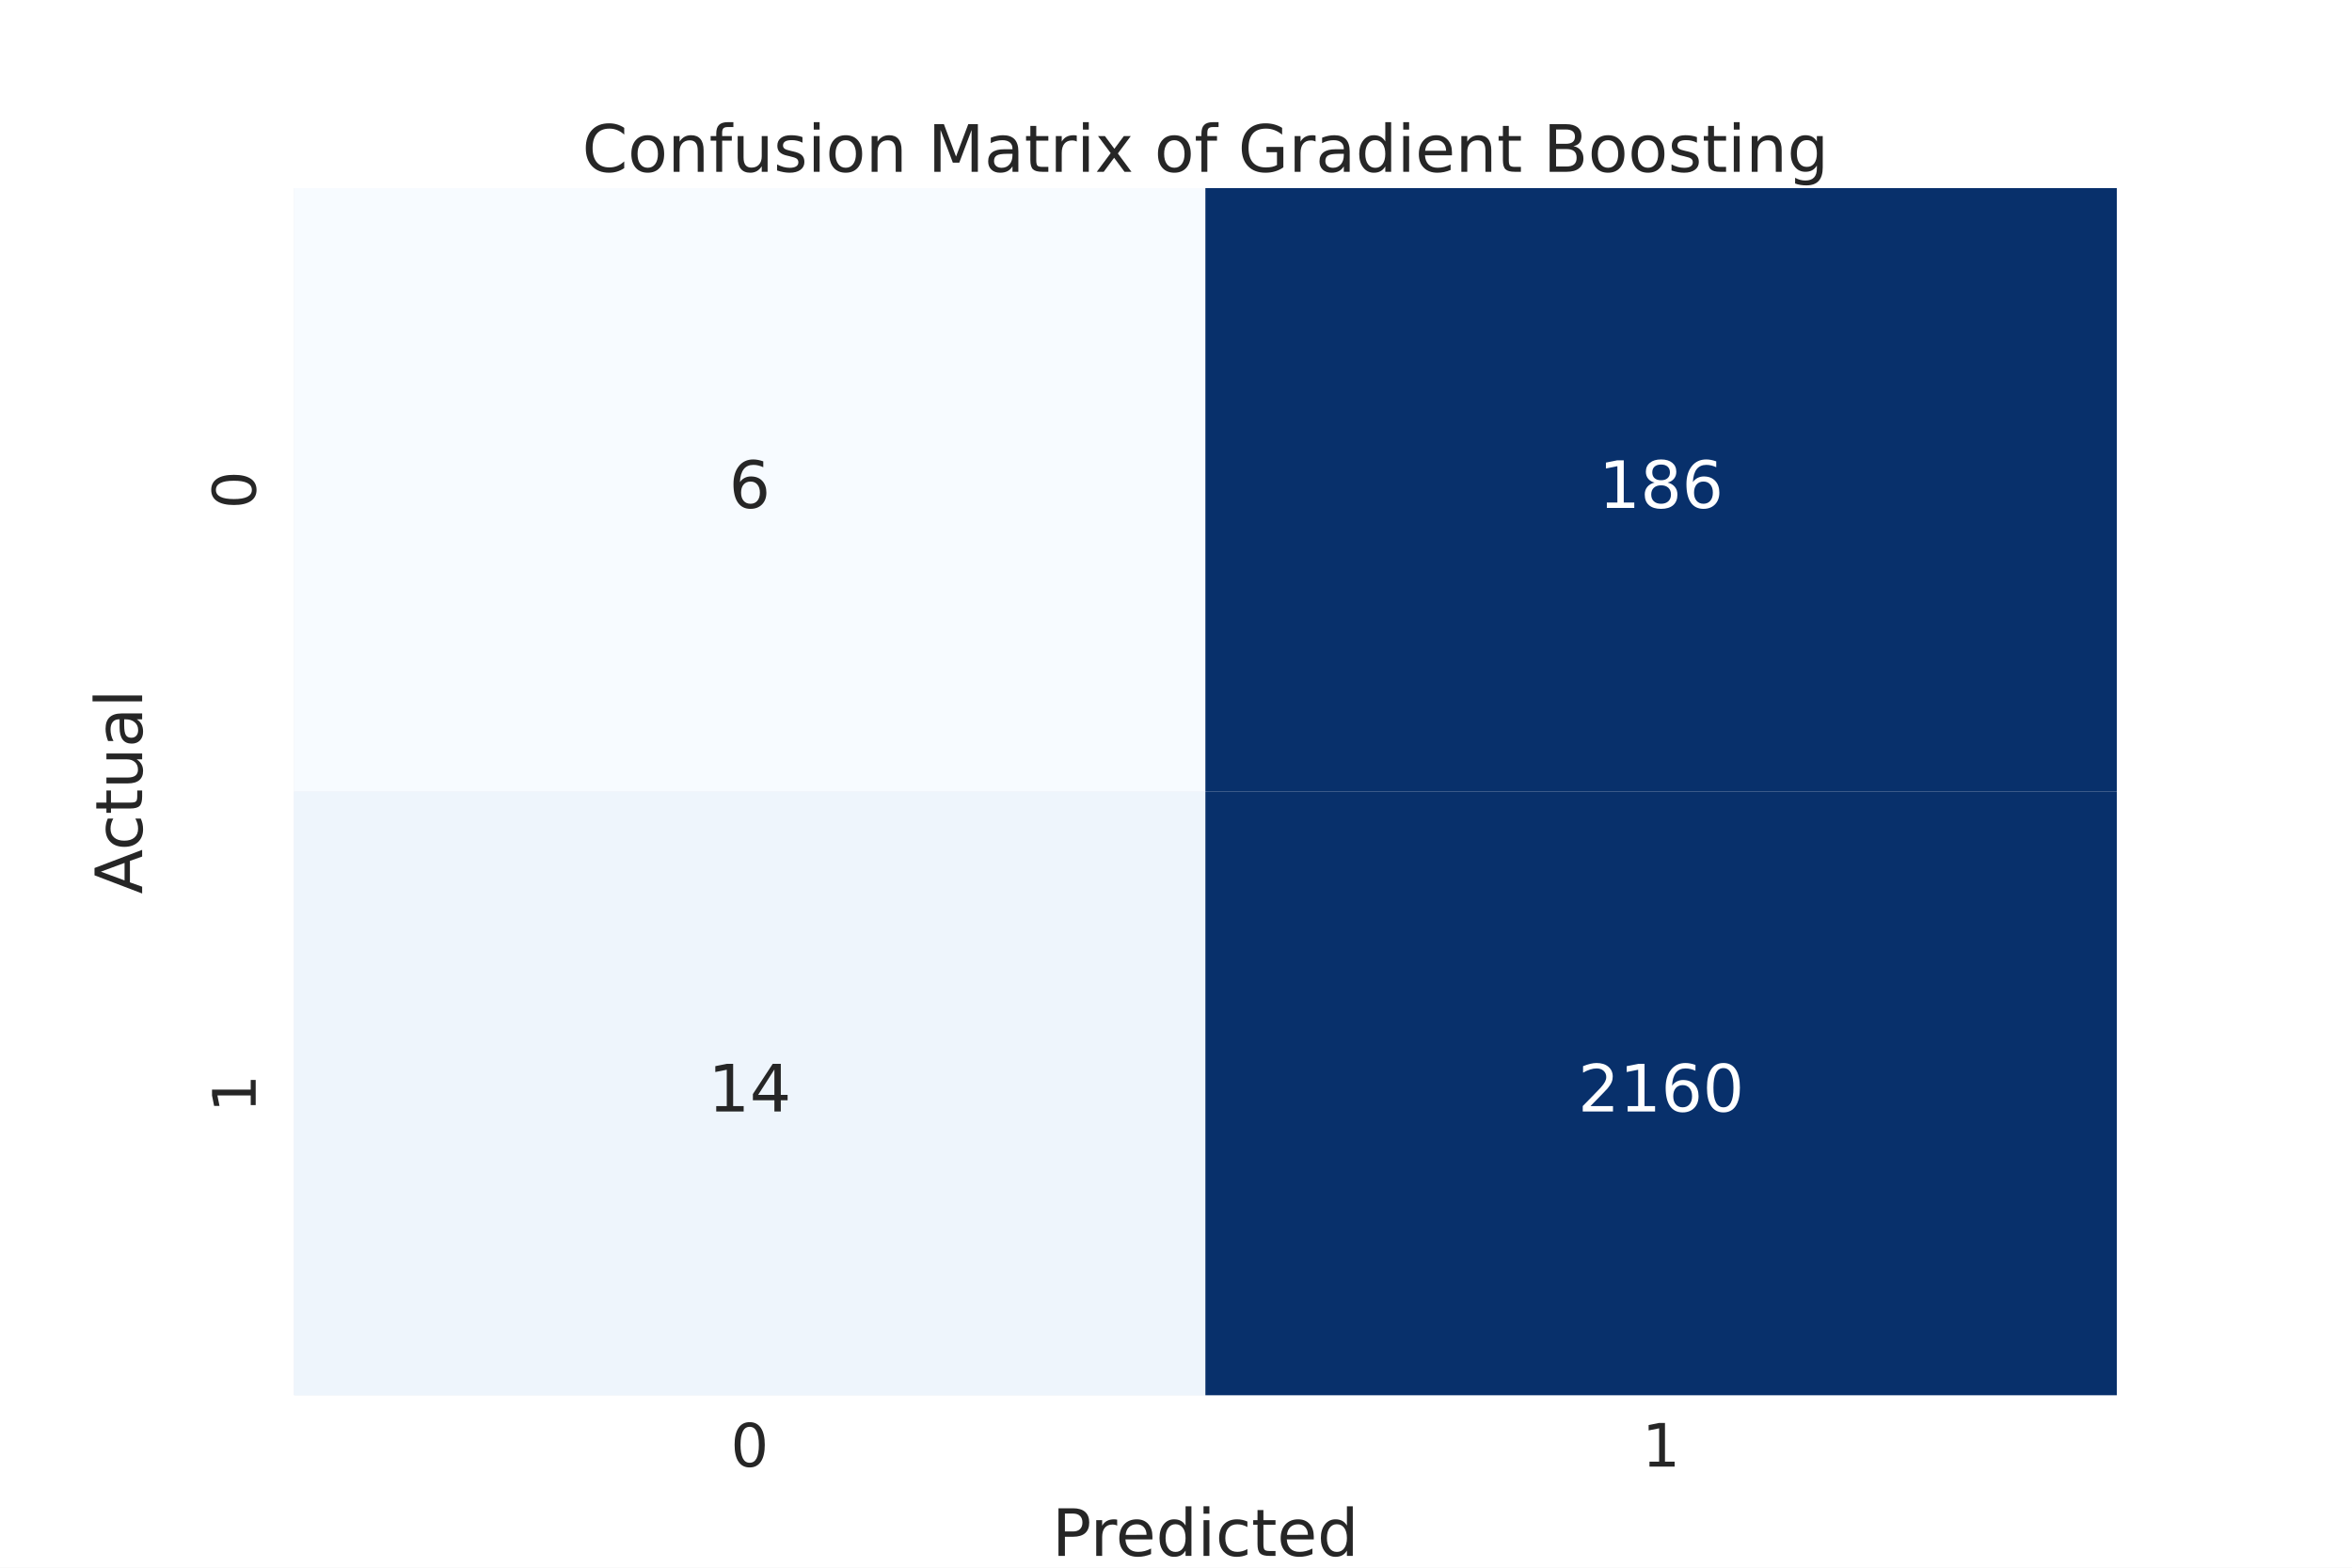
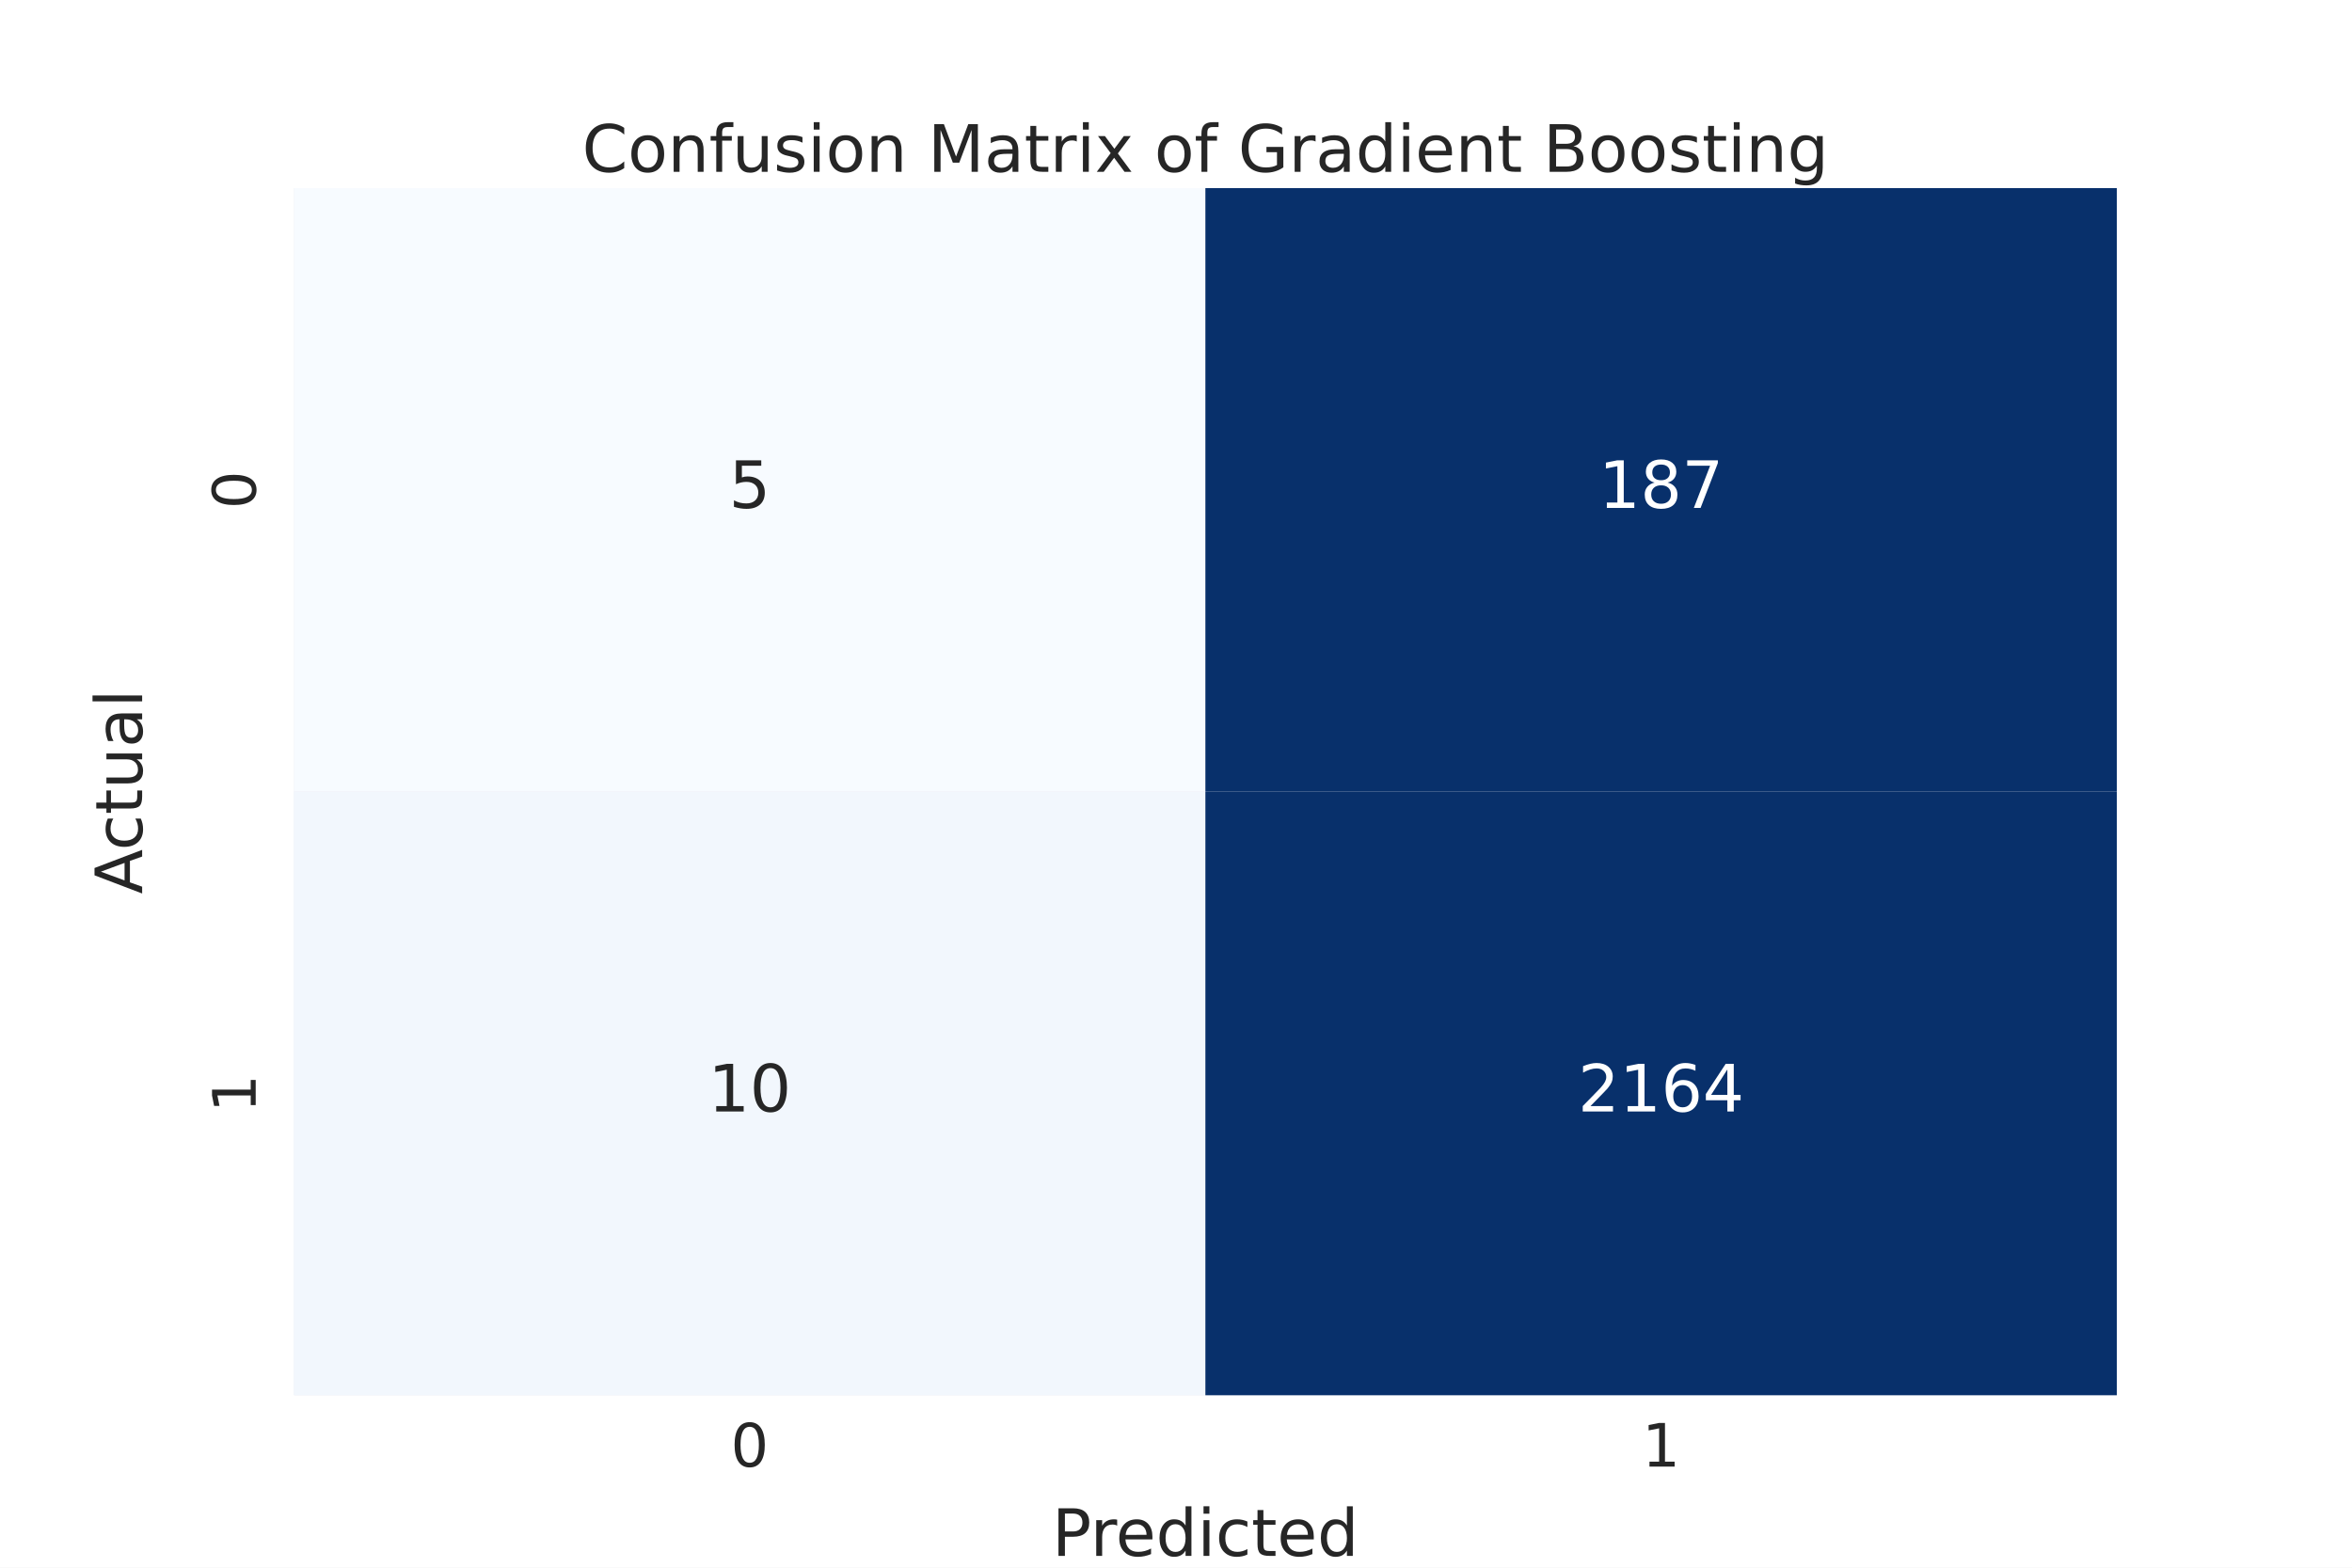
<svg xmlns="http://www.w3.org/2000/svg" xmlns:xlink="http://www.w3.org/1999/xlink" width="864pt" height="576pt" viewBox="0 0 864 576" version="1.1">
  <defs>
    <style type="text/css">*{stroke-linejoin: round; stroke-linecap: butt}</style>
  </defs>
  <g id="figure_1">
    <g id="patch_1">
      <path d="M 0 576  L 864 576  L 864 0  L 0 0  z " style="fill: #ffffff" />
    </g>
    <g id="axes_1">
      <g id="patch_2">
        <path d="M 108 512.64  L 777.6 512.64  L 777.6 69.12  L 108 69.12  z " style="fill: #eaeaf2" />
      </g>
      <g id="matplotlib.axis_1">
        <g id="xtick_1">
          <g id="text_1">
            <g style="fill: #262626" transform="translate(268.4013 538.8566) scale(0.22 -0.22)">
              <defs>
                <path id="DejaVuSans-30" d="M 2034 4250  Q 1547 4250 1301 3770  Q 1056 3291 1056 2328  Q 1056 1369 1301 889  Q 1547 409 2034 409  Q 2525 409 2770 889  Q 3016 1369 3016 2328  Q 3016 3291 2770 3770  Q 2525 4250 2034 4250  z M 2034 4750  Q 2819 4750 3233 4129  Q 3647 3509 3647 2328  Q 3647 1150 3233 529  Q 2819 -91 2034 -91  Q 1250 -91 836 529  Q 422 1150 422 2328  Q 422 3509 836 4129  Q 1250 4750 2034 4750  z " transform="scale(0.015625)" />
              </defs>
              <use xlink:href="#DejaVuSans-30" />
            </g>
          </g>
        </g>
        <g id="xtick_2">
          <g id="text_2">
            <g style="fill: #262626" transform="translate(603.2012 538.8566) scale(0.22 -0.22)">
              <defs>
                <path id="DejaVuSans-31" d="M 794 531  L 1825 531  L 1825 4091  L 703 3866  L 703 4441  L 1819 4666  L 2450 4666  L 2450 531  L 3481 531  L 3481 0  L 794 0  L 794 531  z " transform="scale(0.015625)" />
              </defs>
              <use xlink:href="#DejaVuSans-31" />
            </g>
          </g>
        </g>
        <g id="text_3">
          <g style="fill: #262626" transform="translate(386.4712 571.6681) scale(0.24 -0.24)">
            <defs>
              <path id="DejaVuSans-50" d="M 1259 4147  L 1259 2394  L 2053 2394  Q 2494 2394 2734 2622  Q 2975 2850 2975 3272  Q 2975 3691 2734 3919  Q 2494 4147 2053 4147  L 1259 4147  z M 628 4666  L 2053 4666  Q 2838 4666 3239 4311  Q 3641 3956 3641 3272  Q 3641 2581 3239 2228  Q 2838 1875 2053 1875  L 1259 1875  L 1259 0  L 628 0  L 628 4666  z " transform="scale(0.015625)" />
              <path id="DejaVuSans-72" d="M 2631 2963  Q 2534 3019 2420 3045  Q 2306 3072 2169 3072  Q 1681 3072 1420 2755  Q 1159 2438 1159 1844  L 1159 0  L 581 0  L 581 3500  L 1159 3500  L 1159 2956  Q 1341 3275 1631 3429  Q 1922 3584 2338 3584  Q 2397 3584 2469 3576  Q 2541 3569 2628 3553  L 2631 2963  z " transform="scale(0.015625)" />
              <path id="DejaVuSans-65" d="M 3597 1894  L 3597 1613  L 953 1613  Q 991 1019 1311 708  Q 1631 397 2203 397  Q 2534 397 2845 478  Q 3156 559 3463 722  L 3463 178  Q 3153 47 2828 -22  Q 2503 -91 2169 -91  Q 1331 -91 842 396  Q 353 884 353 1716  Q 353 2575 817 3079  Q 1281 3584 2069 3584  Q 2775 3584 3186 3129  Q 3597 2675 3597 1894  z M 3022 2063  Q 3016 2534 2758 2815  Q 2500 3097 2075 3097  Q 1594 3097 1305 2825  Q 1016 2553 972 2059  L 3022 2063  z " transform="scale(0.015625)" />
              <path id="DejaVuSans-64" d="M 2906 2969  L 2906 4863  L 3481 4863  L 3481 0  L 2906 0  L 2906 525  Q 2725 213 2448 61  Q 2172 -91 1784 -91  Q 1150 -91 751 415  Q 353 922 353 1747  Q 353 2572 751 3078  Q 1150 3584 1784 3584  Q 2172 3584 2448 3432  Q 2725 3281 2906 2969  z M 947 1747  Q 947 1113 1208 752  Q 1469 391 1925 391  Q 2381 391 2643 752  Q 2906 1113 2906 1747  Q 2906 2381 2643 2742  Q 2381 3103 1925 3103  Q 1469 3103 1208 2742  Q 947 2381 947 1747  z " transform="scale(0.015625)" />
              <path id="DejaVuSans-69" d="M 603 3500  L 1178 3500  L 1178 0  L 603 0  L 603 3500  z M 603 4863  L 1178 4863  L 1178 4134  L 603 4134  L 603 4863  z " transform="scale(0.015625)" />
              <path id="DejaVuSans-63" d="M 3122 3366  L 3122 2828  Q 2878 2963 2633 3030  Q 2388 3097 2138 3097  Q 1578 3097 1268 2742  Q 959 2388 959 1747  Q 959 1106 1268 751  Q 1578 397 2138 397  Q 2388 397 2633 464  Q 2878 531 3122 666  L 3122 134  Q 2881 22 2623 -34  Q 2366 -91 2075 -91  Q 1284 -91 818 406  Q 353 903 353 1747  Q 353 2603 823 3093  Q 1294 3584 2113 3584  Q 2378 3584 2631 3529  Q 2884 3475 3122 3366  z " transform="scale(0.015625)" />
              <path id="DejaVuSans-74" d="M 1172 4494  L 1172 3500  L 2356 3500  L 2356 3053  L 1172 3053  L 1172 1153  Q 1172 725 1289 603  Q 1406 481 1766 481  L 2356 481  L 2356 0  L 1766 0  Q 1100 0 847 248  Q 594 497 594 1153  L 594 3053  L 172 3053  L 172 3500  L 594 3500  L 594 4494  L 1172 4494  z " transform="scale(0.015625)" />
            </defs>
            <use xlink:href="#DejaVuSans-50" />
            <use xlink:href="#DejaVuSans-72" x="58.553" />
            <use xlink:href="#DejaVuSans-65" x="97.416" />
            <use xlink:href="#DejaVuSans-64" x="158.939" />
            <use xlink:href="#DejaVuSans-69" x="222.416" />
            <use xlink:href="#DejaVuSans-63" x="250.199" />
            <use xlink:href="#DejaVuSans-74" x="305.18" />
            <use xlink:href="#DejaVuSans-65" x="344.389" />
            <use xlink:href="#DejaVuSans-64" x="405.912" />
          </g>
        </g>
      </g>
      <g id="matplotlib.axis_2">
        <g id="ytick_1">
          <g id="text_4">
            <g style="fill: #262626" transform="translate(93.92469 186.9988) rotate(-90) scale(0.22 -0.22)">
              <use xlink:href="#DejaVuSans-30" />
            </g>
          </g>
        </g>
        <g id="ytick_2">
          <g id="text_5">
            <g style="fill: #262626" transform="translate(93.92469 408.7588) rotate(-90) scale(0.22 -0.22)">
              <use xlink:href="#DejaVuSans-31" />
            </g>
          </g>
        </g>
        <g id="text_6">
          <g style="fill: #262626" transform="translate(52.21688 328.4737) rotate(-90) scale(0.24 -0.24)">
            <defs>
              <path id="DejaVuSans-41" d="M 2188 4044  L 1331 1722  L 3047 1722  L 2188 4044  z M 1831 4666  L 2547 4666  L 4325 0  L 3669 0  L 3244 1197  L 1141 1197  L 716 0  L 50 0  L 1831 4666  z " transform="scale(0.015625)" />
              <path id="DejaVuSans-75" d="M 544 1381  L 544 3500  L 1119 3500  L 1119 1403  Q 1119 906 1312 657  Q 1506 409 1894 409  Q 2359 409 2629 706  Q 2900 1003 2900 1516  L 2900 3500  L 3475 3500  L 3475 0  L 2900 0  L 2900 538  Q 2691 219 2414 64  Q 2138 -91 1772 -91  Q 1169 -91 856 284  Q 544 659 544 1381  z M 1991 3584  L 1991 3584  z " transform="scale(0.015625)" />
              <path id="DejaVuSans-61" d="M 2194 1759  Q 1497 1759 1228 1600  Q 959 1441 959 1056  Q 959 750 1161 570  Q 1363 391 1709 391  Q 2188 391 2477 730  Q 2766 1069 2766 1631  L 2766 1759  L 2194 1759  z M 3341 1997  L 3341 0  L 2766 0  L 2766 531  Q 2569 213 2275 61  Q 1981 -91 1556 -91  Q 1019 -91 701 211  Q 384 513 384 1019  Q 384 1609 779 1909  Q 1175 2209 1959 2209  L 2766 2209  L 2766 2266  Q 2766 2663 2505 2880  Q 2244 3097 1772 3097  Q 1472 3097 1187 3025  Q 903 2953 641 2809  L 641 3341  Q 956 3463 1253 3523  Q 1550 3584 1831 3584  Q 2591 3584 2966 3190  Q 3341 2797 3341 1997  z " transform="scale(0.015625)" />
              <path id="DejaVuSans-6c" d="M 603 4863  L 1178 4863  L 1178 0  L 603 0  L 603 4863  z " transform="scale(0.015625)" />
            </defs>
            <use xlink:href="#DejaVuSans-41" />
            <use xlink:href="#DejaVuSans-63" x="66.658" />
            <use xlink:href="#DejaVuSans-74" x="121.639" />
            <use xlink:href="#DejaVuSans-75" x="160.848" />
            <use xlink:href="#DejaVuSans-61" x="224.227" />
            <use xlink:href="#DejaVuSans-6c" x="285.506" />
          </g>
        </g>
      </g>
      <g id="QuadMesh_1">
-         <path d="M 108 69.12  L 442.8 69.12  L 442.8 290.88  L 108 290.88  L 108 69.12  " clip-path="url(#p52b30aff35)" style="fill: #f7fbff" />
-         <path d="M 442.8 69.12  L 777.6 69.12  L 777.6 290.88  L 442.8 290.88  L 442.8 69.12  " clip-path="url(#p52b30aff35)" style="fill: #08306b" />
-         <path d="M 108 290.88  L 442.8 290.88  L 442.8 512.64  L 108 512.64  L 108 290.88  " clip-path="url(#p52b30aff35)" style="fill: #eef5fc" />
-         <path d="M 442.8 290.88  L 777.6 290.88  L 777.6 512.64  L 442.8 512.64  L 442.8 290.88  " clip-path="url(#p52b30aff35)" style="fill: #08306b" />
+         <path d="M 108 69.12  L 442.8 69.12  L 442.8 290.88  L 108 290.88  L 108 69.12  " clip-path="url(#p76ff029328)" style="fill: #f7fbff" />
+         <path d="M 442.8 69.12  L 777.6 69.12  L 777.6 290.88  L 442.8 290.88  L 442.8 69.12  " clip-path="url(#p76ff029328)" style="fill: #08306b" />
+         <path d="M 108 290.88  L 442.8 290.88  L 442.8 512.64  L 108 512.64  L 108 290.88  " clip-path="url(#p76ff029328)" style="fill: #f2f7fd" />
+         <path d="M 442.8 290.88  L 777.6 290.88  L 777.6 512.64  L 442.8 512.64  L 442.8 290.88  " clip-path="url(#p76ff029328)" style="fill: #08306b" />
      </g>
      <g id="text_7">
        <g style="fill: #262626" transform="translate(267.765 186.6225) scale(0.24 -0.24)">
          <defs>
-             <path id="DejaVuSans-36" d="M 2113 2584  Q 1688 2584 1439 2293  Q 1191 2003 1191 1497  Q 1191 994 1439 701  Q 1688 409 2113 409  Q 2538 409 2786 701  Q 3034 994 3034 1497  Q 3034 2003 2786 2293  Q 2538 2584 2113 2584  z M 3366 4563  L 3366 3988  Q 3128 4100 2886 4159  Q 2644 4219 2406 4219  Q 1781 4219 1451 3797  Q 1122 3375 1075 2522  Q 1259 2794 1537 2939  Q 1816 3084 2150 3084  Q 2853 3084 3261 2657  Q 3669 2231 3669 1497  Q 3669 778 3244 343  Q 2819 -91 2113 -91  Q 1303 -91 875 529  Q 447 1150 447 2328  Q 447 3434 972 4092  Q 1497 4750 2381 4750  Q 2619 4750 2861 4703  Q 3103 4656 3366 4563  z " transform="scale(0.015625)" />
+             <path id="DejaVuSans-35" d="M 691 4666  L 3169 4666  L 3169 4134  L 1269 4134  L 1269 2991  Q 1406 3038 1543 3061  Q 1681 3084 1819 3084  Q 2600 3084 3056 2656  Q 3513 2228 3513 1497  Q 3513 744 3044 326  Q 2575 -91 1722 -91  Q 1428 -91 1123 -41  Q 819 9 494 109  L 494 744  Q 775 591 1075 516  Q 1375 441 1709 441  Q 2250 441 2565 725  Q 2881 1009 2881 1497  Q 2881 1984 2565 2268  Q 2250 2553 1709 2553  Q 1456 2553 1204 2497  Q 953 2441 691 2322  L 691 4666  z " transform="scale(0.015625)" />
          </defs>
-           <use xlink:href="#DejaVuSans-36" />
+           <use xlink:href="#DejaVuSans-35" />
        </g>
      </g>
      <g id="text_8">
        <g style="fill: #ffffff" transform="translate(587.295 186.6225) scale(0.24 -0.24)">
          <defs>
            <path id="DejaVuSans-38" d="M 2034 2216  Q 1584 2216 1326 1975  Q 1069 1734 1069 1313  Q 1069 891 1326 650  Q 1584 409 2034 409  Q 2484 409 2743 651  Q 3003 894 3003 1313  Q 3003 1734 2745 1975  Q 2488 2216 2034 2216  z M 1403 2484  Q 997 2584 770 2862  Q 544 3141 544 3541  Q 544 4100 942 4425  Q 1341 4750 2034 4750  Q 2731 4750 3128 4425  Q 3525 4100 3525 3541  Q 3525 3141 3298 2862  Q 3072 2584 2669 2484  Q 3125 2378 3379 2068  Q 3634 1759 3634 1313  Q 3634 634 3220 271  Q 2806 -91 2034 -91  Q 1263 -91 848 271  Q 434 634 434 1313  Q 434 1759 690 2068  Q 947 2378 1403 2484  z M 1172 3481  Q 1172 3119 1398 2916  Q 1625 2713 2034 2713  Q 2441 2713 2670 2916  Q 2900 3119 2900 3481  Q 2900 3844 2670 4047  Q 2441 4250 2034 4250  Q 1625 4250 1398 4047  Q 1172 3844 1172 3481  z " transform="scale(0.015625)" />
+             <path id="DejaVuSans-37" d="M 525 4666  L 3525 4666  L 3525 4397  L 1831 0  L 1172 0  L 2766 4134  L 525 4134  L 525 4666  z " transform="scale(0.015625)" />
          </defs>
          <use xlink:href="#DejaVuSans-31" />
          <use xlink:href="#DejaVuSans-38" x="63.623" />
-           <use xlink:href="#DejaVuSans-36" x="127.246" />
+           <use xlink:href="#DejaVuSans-37" x="127.246" />
        </g>
      </g>
      <g id="text_9">
        <g style="fill: #262626" transform="translate(260.13 408.3825) scale(0.24 -0.24)">
-           <defs>
-             <path id="DejaVuSans-34" d="M 2419 4116  L 825 1625  L 2419 1625  L 2419 4116  z M 2253 4666  L 3047 4666  L 3047 1625  L 3713 1625  L 3713 1100  L 3047 1100  L 3047 0  L 2419 0  L 2419 1100  L 313 1100  L 313 1709  L 2253 4666  z " transform="scale(0.015625)" />
-           </defs>
          <use xlink:href="#DejaVuSans-31" />
-           <use xlink:href="#DejaVuSans-34" x="63.623" />
+           <use xlink:href="#DejaVuSans-30" x="63.623" />
        </g>
      </g>
      <g id="text_10">
        <g style="fill: #ffffff" transform="translate(579.66 408.3825) scale(0.24 -0.24)">
          <defs>
            <path id="DejaVuSans-32" d="M 1228 531  L 3431 531  L 3431 0  L 469 0  L 469 531  Q 828 903 1448 1529  Q 2069 2156 2228 2338  Q 2531 2678 2651 2914  Q 2772 3150 2772 3378  Q 2772 3750 2511 3984  Q 2250 4219 1831 4219  Q 1534 4219 1204 4116  Q 875 4013 500 3803  L 500 4441  Q 881 4594 1212 4672  Q 1544 4750 1819 4750  Q 2544 4750 2975 4387  Q 3406 4025 3406 3419  Q 3406 3131 3298 2873  Q 3191 2616 2906 2266  Q 2828 2175 2409 1742  Q 1991 1309 1228 531  z " transform="scale(0.015625)" />
+             <path id="DejaVuSans-36" d="M 2113 2584  Q 1688 2584 1439 2293  Q 1191 2003 1191 1497  Q 1191 994 1439 701  Q 1688 409 2113 409  Q 2538 409 2786 701  Q 3034 994 3034 1497  Q 3034 2003 2786 2293  Q 2538 2584 2113 2584  z M 3366 4563  L 3366 3988  Q 3128 4100 2886 4159  Q 2644 4219 2406 4219  Q 1781 4219 1451 3797  Q 1122 3375 1075 2522  Q 1259 2794 1537 2939  Q 1816 3084 2150 3084  Q 2853 3084 3261 2657  Q 3669 2231 3669 1497  Q 3669 778 3244 343  Q 2819 -91 2113 -91  Q 1303 -91 875 529  Q 447 1150 447 2328  Q 447 3434 972 4092  Q 1497 4750 2381 4750  Q 2619 4750 2861 4703  Q 3103 4656 3366 4563  z " transform="scale(0.015625)" />
+             <path id="DejaVuSans-34" d="M 2419 4116  L 825 1625  L 2419 1625  L 2419 4116  z M 2253 4666  L 3047 4666  L 3047 1625  L 3713 1625  L 3713 1100  L 3047 1100  L 3047 0  L 2419 0  L 2419 1100  L 313 1100  L 313 1709  L 2253 4666  z " transform="scale(0.015625)" />
          </defs>
          <use xlink:href="#DejaVuSans-32" />
          <use xlink:href="#DejaVuSans-31" x="63.623" />
          <use xlink:href="#DejaVuSans-36" x="127.246" />
-           <use xlink:href="#DejaVuSans-30" x="190.869" />
+           <use xlink:href="#DejaVuSans-34" x="190.869" />
        </g>
      </g>
      <g id="text_11">
        <g style="fill: #262626" transform="translate(213.8475 63.12) scale(0.24 -0.24)">
          <defs>
            <path id="DejaVuSans-43" d="M 4122 4306  L 4122 3641  Q 3803 3938 3442 4084  Q 3081 4231 2675 4231  Q 1875 4231 1450 3742  Q 1025 3253 1025 2328  Q 1025 1406 1450 917  Q 1875 428 2675 428  Q 3081 428 3442 575  Q 3803 722 4122 1019  L 4122 359  Q 3791 134 3420 21  Q 3050 -91 2638 -91  Q 1578 -91 968 557  Q 359 1206 359 2328  Q 359 3453 968 4101  Q 1578 4750 2638 4750  Q 3056 4750 3426 4639  Q 3797 4528 4122 4306  z " transform="scale(0.015625)" />
            <path id="DejaVuSans-6f" d="M 1959 3097  Q 1497 3097 1228 2736  Q 959 2375 959 1747  Q 959 1119 1226 758  Q 1494 397 1959 397  Q 2419 397 2687 759  Q 2956 1122 2956 1747  Q 2956 2369 2687 2733  Q 2419 3097 1959 3097  z M 1959 3584  Q 2709 3584 3137 3096  Q 3566 2609 3566 1747  Q 3566 888 3137 398  Q 2709 -91 1959 -91  Q 1206 -91 779 398  Q 353 888 353 1747  Q 353 2609 779 3096  Q 1206 3584 1959 3584  z " transform="scale(0.015625)" />
            <path id="DejaVuSans-6e" d="M 3513 2113  L 3513 0  L 2938 0  L 2938 2094  Q 2938 2591 2744 2837  Q 2550 3084 2163 3084  Q 1697 3084 1428 2787  Q 1159 2491 1159 1978  L 1159 0  L 581 0  L 581 3500  L 1159 3500  L 1159 2956  Q 1366 3272 1645 3428  Q 1925 3584 2291 3584  Q 2894 3584 3203 3211  Q 3513 2838 3513 2113  z " transform="scale(0.015625)" />
            <path id="DejaVuSans-66" d="M 2375 4863  L 2375 4384  L 1825 4384  Q 1516 4384 1395 4259  Q 1275 4134 1275 3809  L 1275 3500  L 2222 3500  L 2222 3053  L 1275 3053  L 1275 0  L 697 0  L 697 3053  L 147 3053  L 147 3500  L 697 3500  L 697 3744  Q 697 4328 969 4595  Q 1241 4863 1831 4863  L 2375 4863  z " transform="scale(0.015625)" />
            <path id="DejaVuSans-73" d="M 2834 3397  L 2834 2853  Q 2591 2978 2328 3040  Q 2066 3103 1784 3103  Q 1356 3103 1142 2972  Q 928 2841 928 2578  Q 928 2378 1081 2264  Q 1234 2150 1697 2047  L 1894 2003  Q 2506 1872 2764 1633  Q 3022 1394 3022 966  Q 3022 478 2636 193  Q 2250 -91 1575 -91  Q 1294 -91 989 -36  Q 684 19 347 128  L 347 722  Q 666 556 975 473  Q 1284 391 1588 391  Q 1994 391 2212 530  Q 2431 669 2431 922  Q 2431 1156 2273 1281  Q 2116 1406 1581 1522  L 1381 1569  Q 847 1681 609 1914  Q 372 2147 372 2553  Q 372 3047 722 3315  Q 1072 3584 1716 3584  Q 2034 3584 2315 3537  Q 2597 3491 2834 3397  z " transform="scale(0.015625)" />
            <path id="DejaVuSans-20" transform="scale(0.015625)" />
            <path id="DejaVuSans-4d" d="M 628 4666  L 1569 4666  L 2759 1491  L 3956 4666  L 4897 4666  L 4897 0  L 4281 0  L 4281 4097  L 3078 897  L 2444 897  L 1241 4097  L 1241 0  L 628 0  L 628 4666  z " transform="scale(0.015625)" />
            <path id="DejaVuSans-78" d="M 3513 3500  L 2247 1797  L 3578 0  L 2900 0  L 1881 1375  L 863 0  L 184 0  L 1544 1831  L 300 3500  L 978 3500  L 1906 2253  L 2834 3500  L 3513 3500  z " transform="scale(0.015625)" />
            <path id="DejaVuSans-47" d="M 3809 666  L 3809 1919  L 2778 1919  L 2778 2438  L 4434 2438  L 4434 434  Q 4069 175 3628 42  Q 3188 -91 2688 -91  Q 1594 -91 976 548  Q 359 1188 359 2328  Q 359 3472 976 4111  Q 1594 4750 2688 4750  Q 3144 4750 3555 4637  Q 3966 4525 4313 4306  L 4313 3634  Q 3963 3931 3569 4081  Q 3175 4231 2741 4231  Q 1884 4231 1454 3753  Q 1025 3275 1025 2328  Q 1025 1384 1454 906  Q 1884 428 2741 428  Q 3075 428 3337 486  Q 3600 544 3809 666  z " transform="scale(0.015625)" />
            <path id="DejaVuSans-42" d="M 1259 2228  L 1259 519  L 2272 519  Q 2781 519 3026 730  Q 3272 941 3272 1375  Q 3272 1813 3026 2020  Q 2781 2228 2272 2228  L 1259 2228  z M 1259 4147  L 1259 2741  L 2194 2741  Q 2656 2741 2882 2914  Q 3109 3088 3109 3444  Q 3109 3797 2882 3972  Q 2656 4147 2194 4147  L 1259 4147  z M 628 4666  L 2241 4666  Q 2963 4666 3353 4366  Q 3744 4066 3744 3513  Q 3744 3084 3544 2831  Q 3344 2578 2956 2516  Q 3422 2416 3680 2098  Q 3938 1781 3938 1306  Q 3938 681 3513 340  Q 3088 0 2303 0  L 628 0  L 628 4666  z " transform="scale(0.015625)" />
            <path id="DejaVuSans-67" d="M 2906 1791  Q 2906 2416 2648 2759  Q 2391 3103 1925 3103  Q 1463 3103 1205 2759  Q 947 2416 947 1791  Q 947 1169 1205 825  Q 1463 481 1925 481  Q 2391 481 2648 825  Q 2906 1169 2906 1791  z M 3481 434  Q 3481 -459 3084 -895  Q 2688 -1331 1869 -1331  Q 1566 -1331 1297 -1286  Q 1028 -1241 775 -1147  L 775 -588  Q 1028 -725 1275 -790  Q 1522 -856 1778 -856  Q 2344 -856 2625 -561  Q 2906 -266 2906 331  L 2906 616  Q 2728 306 2450 153  Q 2172 0 1784 0  Q 1141 0 747 490  Q 353 981 353 1791  Q 353 2603 747 3093  Q 1141 3584 1784 3584  Q 2172 3584 2450 3431  Q 2728 3278 2906 2969  L 2906 3500  L 3481 3500  L 3481 434  z " transform="scale(0.015625)" />
          </defs>
          <use xlink:href="#DejaVuSans-43" />
          <use xlink:href="#DejaVuSans-6f" x="69.824" />
          <use xlink:href="#DejaVuSans-6e" x="131.006" />
          <use xlink:href="#DejaVuSans-66" x="194.385" />
          <use xlink:href="#DejaVuSans-75" x="229.59" />
          <use xlink:href="#DejaVuSans-73" x="292.969" />
          <use xlink:href="#DejaVuSans-69" x="345.068" />
          <use xlink:href="#DejaVuSans-6f" x="372.852" />
          <use xlink:href="#DejaVuSans-6e" x="434.033" />
          <use xlink:href="#DejaVuSans-20" x="497.412" />
          <use xlink:href="#DejaVuSans-4d" x="529.199" />
          <use xlink:href="#DejaVuSans-61" x="615.479" />
          <use xlink:href="#DejaVuSans-74" x="676.758" />
          <use xlink:href="#DejaVuSans-72" x="715.967" />
          <use xlink:href="#DejaVuSans-69" x="757.08" />
          <use xlink:href="#DejaVuSans-78" x="784.863" />
          <use xlink:href="#DejaVuSans-20" x="844.043" />
          <use xlink:href="#DejaVuSans-6f" x="875.83" />
          <use xlink:href="#DejaVuSans-66" x="937.012" />
          <use xlink:href="#DejaVuSans-20" x="972.217" />
          <use xlink:href="#DejaVuSans-47" x="1004.004" />
          <use xlink:href="#DejaVuSans-72" x="1081.494" />
          <use xlink:href="#DejaVuSans-61" x="1122.607" />
          <use xlink:href="#DejaVuSans-64" x="1183.887" />
          <use xlink:href="#DejaVuSans-69" x="1247.363" />
          <use xlink:href="#DejaVuSans-65" x="1275.146" />
          <use xlink:href="#DejaVuSans-6e" x="1336.67" />
          <use xlink:href="#DejaVuSans-74" x="1400.049" />
          <use xlink:href="#DejaVuSans-20" x="1439.258" />
          <use xlink:href="#DejaVuSans-42" x="1471.045" />
          <use xlink:href="#DejaVuSans-6f" x="1539.648" />
          <use xlink:href="#DejaVuSans-6f" x="1600.83" />
          <use xlink:href="#DejaVuSans-73" x="1662.012" />
          <use xlink:href="#DejaVuSans-74" x="1714.111" />
          <use xlink:href="#DejaVuSans-69" x="1753.32" />
          <use xlink:href="#DejaVuSans-6e" x="1781.104" />
          <use xlink:href="#DejaVuSans-67" x="1844.482" />
        </g>
      </g>
    </g>
  </g>
  <defs>
-     <clipPath id="p52b30aff35">
+     <clipPath id="p76ff029328">
      <rect x="108" y="69.12" width="669.6" height="443.52" />
    </clipPath>
  </defs>
</svg>
